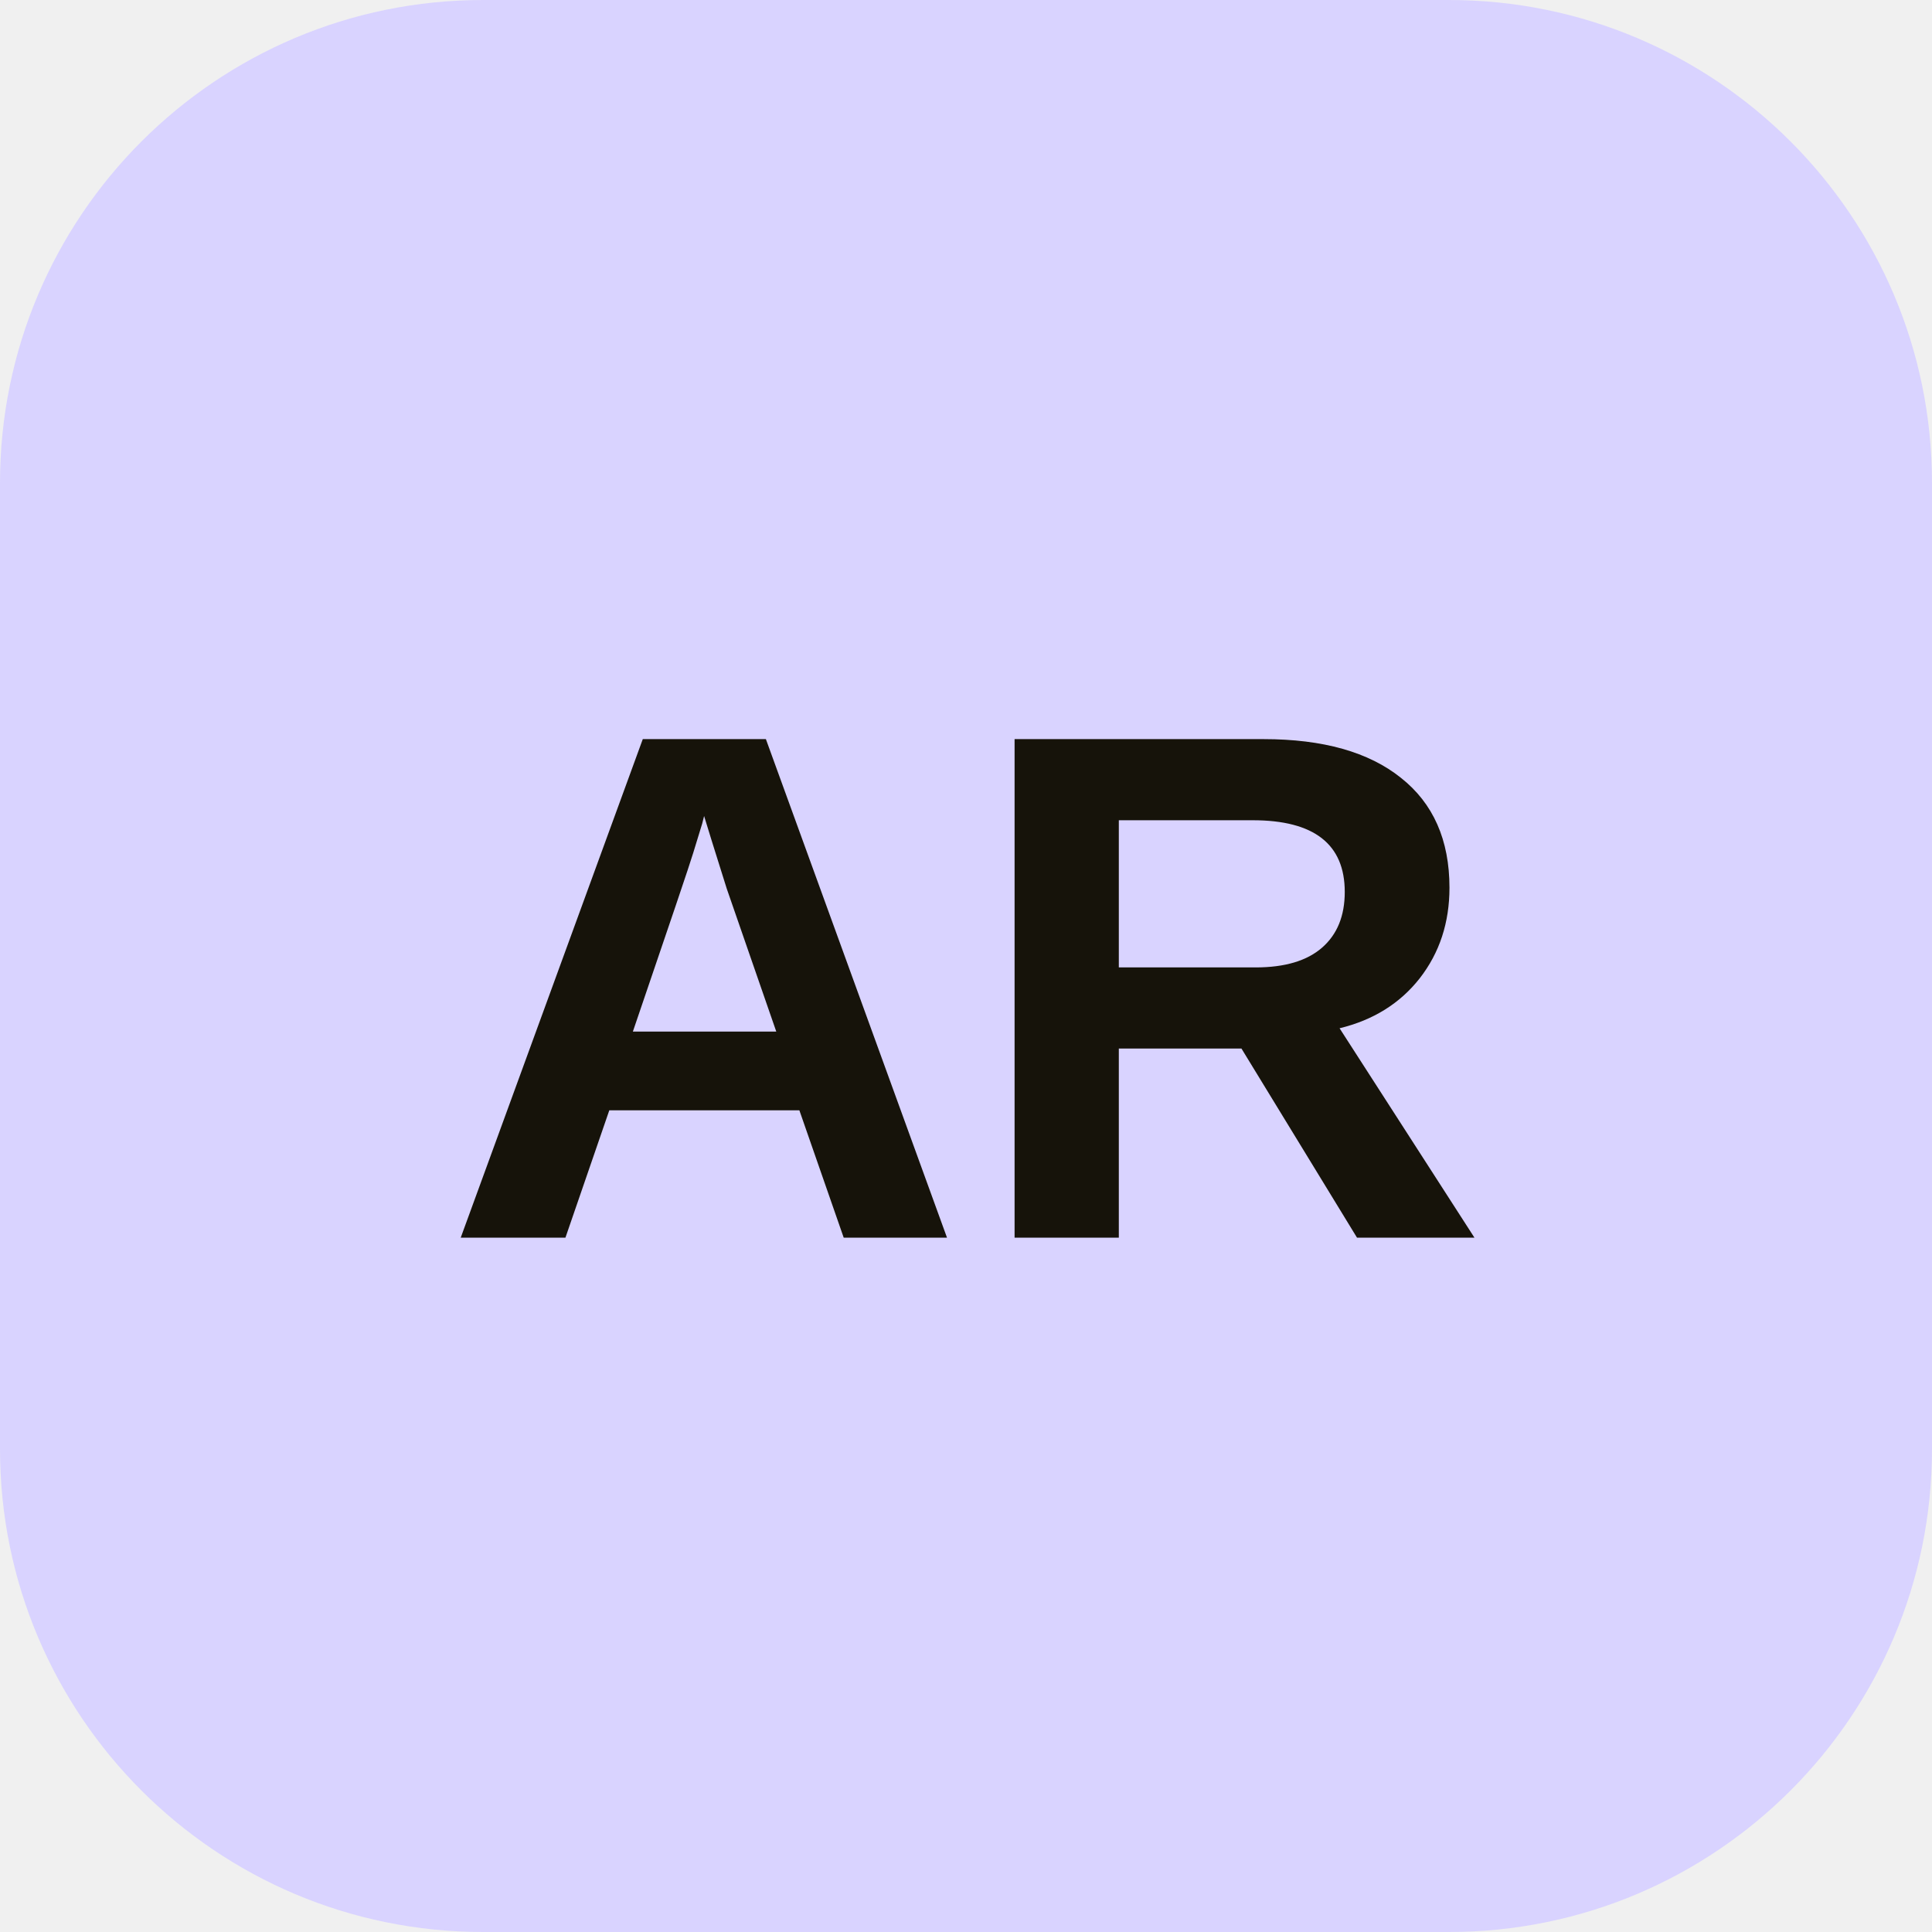
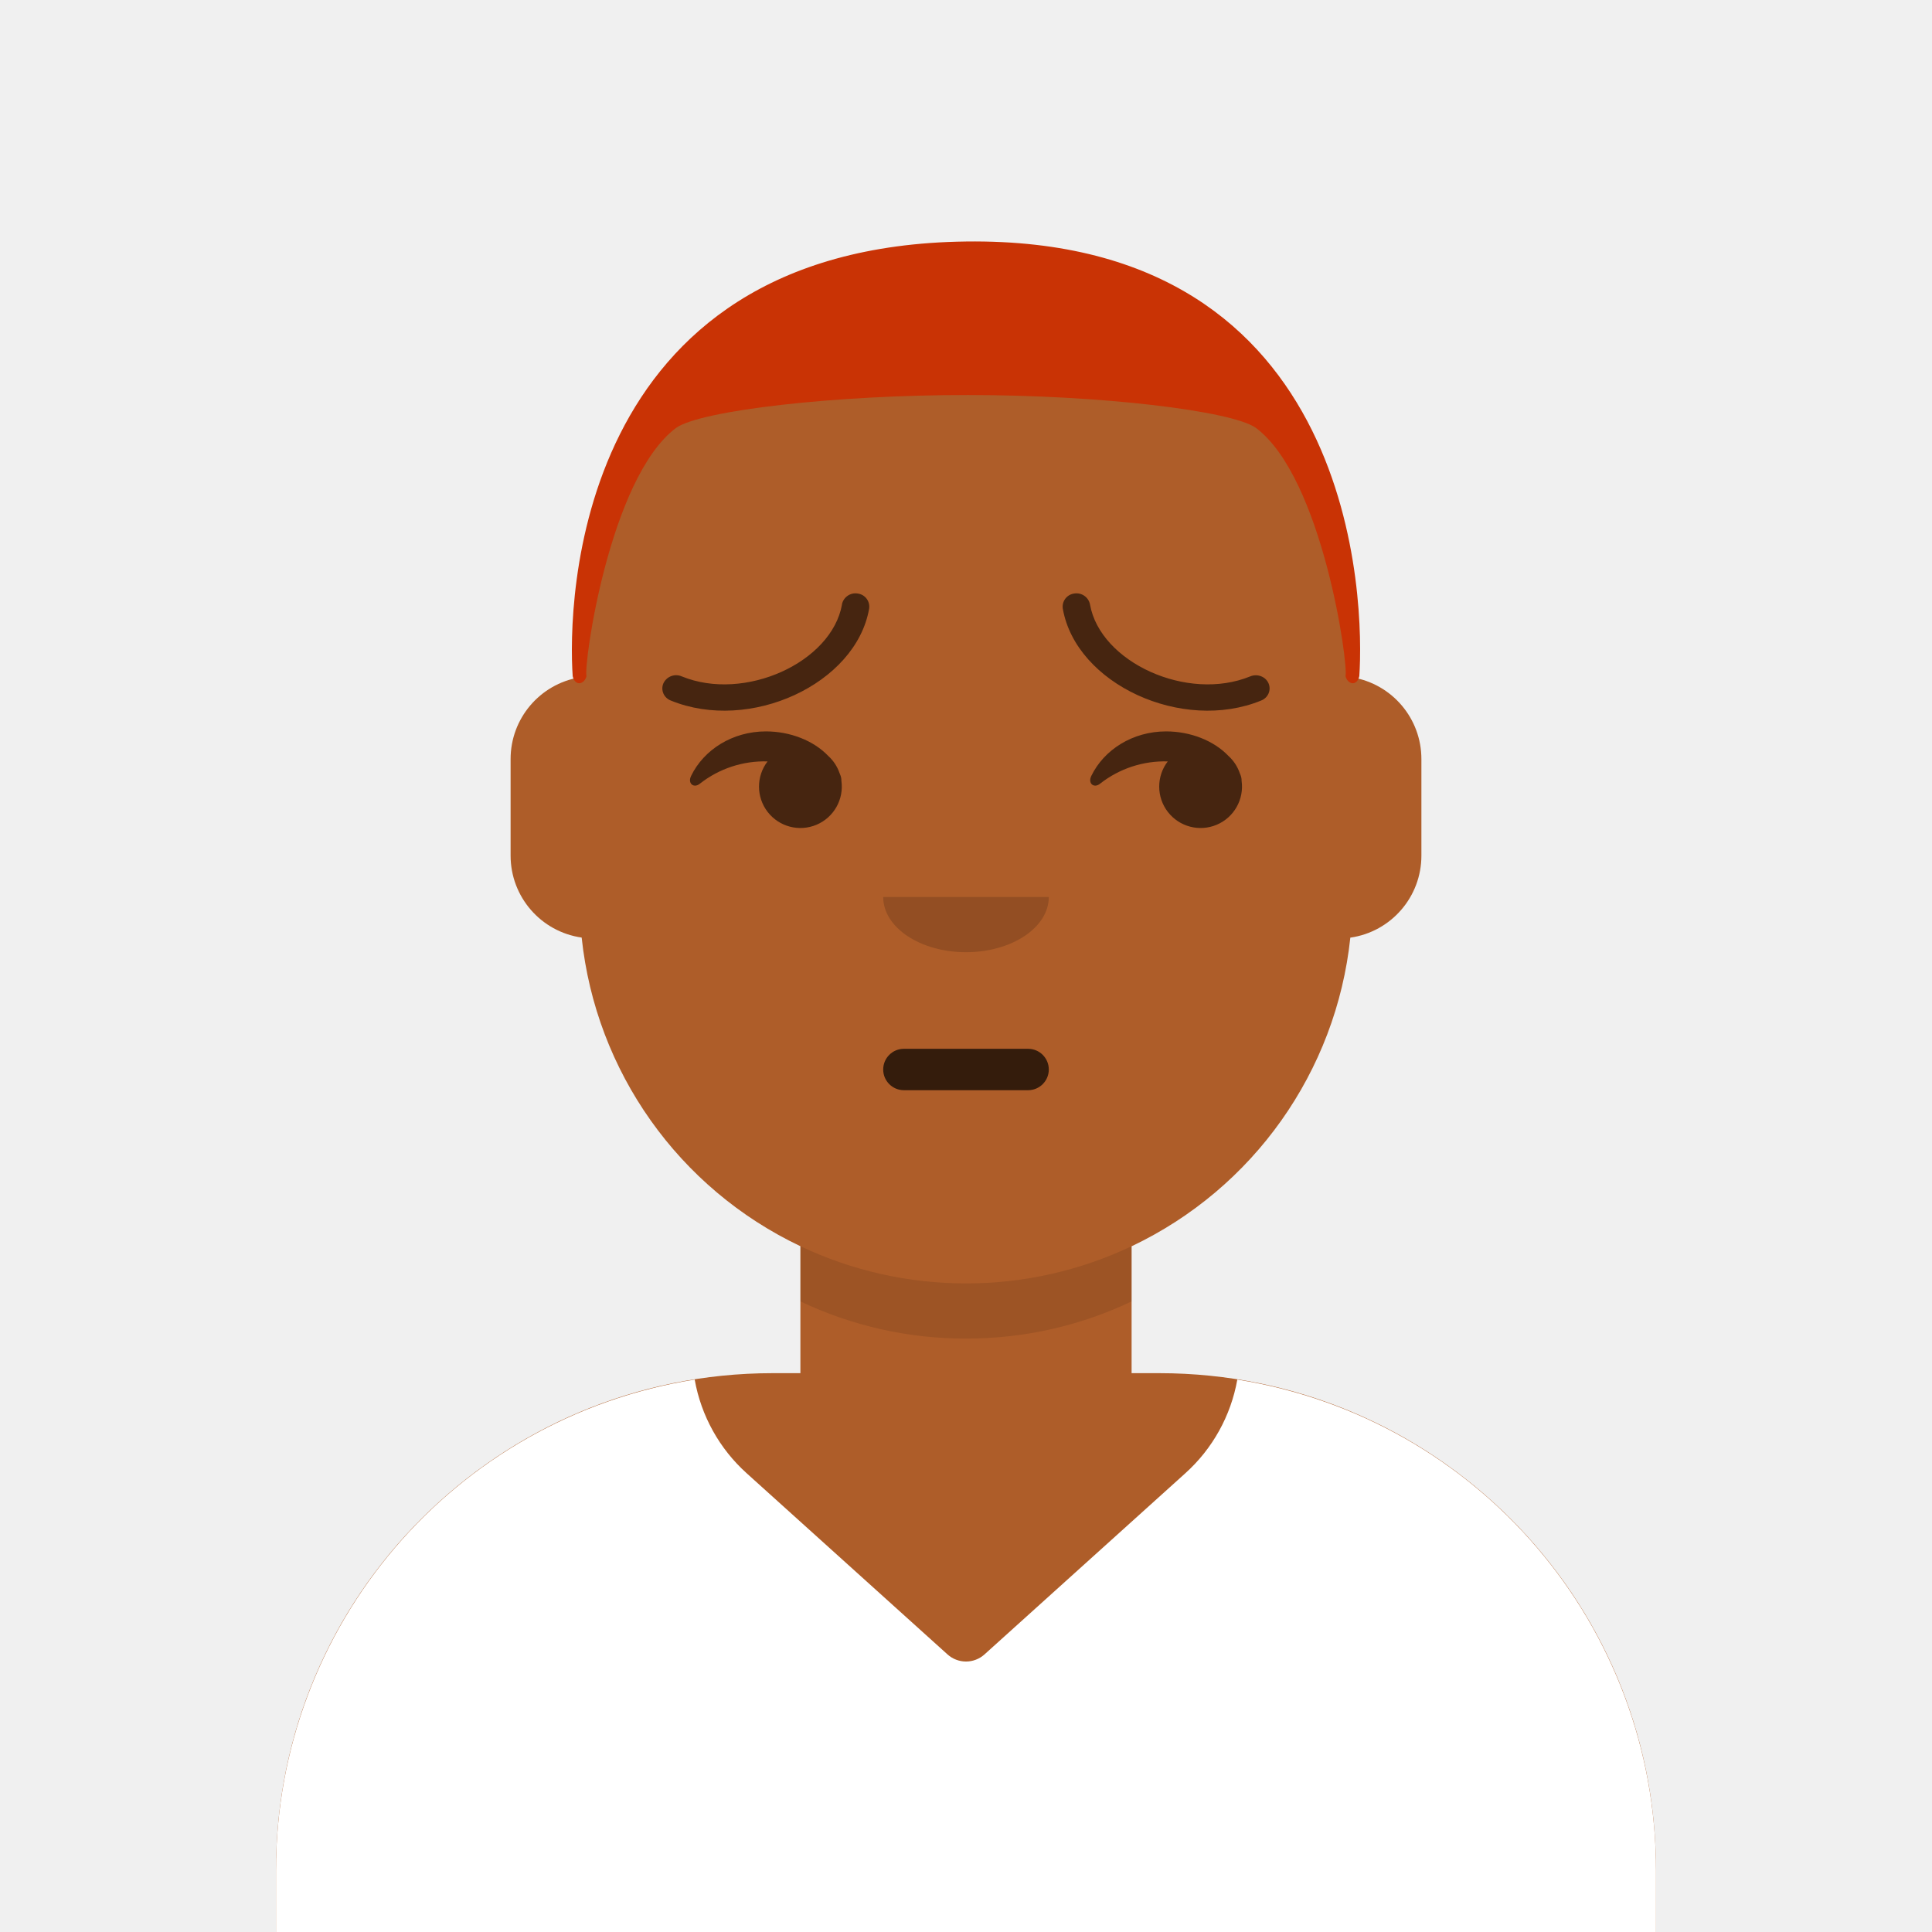
- <svg xmlns="http://www.w3.org/2000/svg" width="64" height="64" viewBox="0 0 64 64">
-   <rect width="64" height="64" rx="16" fill="#D9D3FF" />
-   <text x="32" y="41" font-family="Arial, Helvetica, sans-serif" font-size="24" font-weight="800" fill="#16130A" text-anchor="middle">AR</text>
+ <svg xmlns="http://www.w3.org/2000/svg" viewBox="0 0 280 280" fill="none" shape-rendering="auto">
+   <mask id="viewboxMask">
+     <rect width="280" height="280" rx="0" ry="0" x="0" y="0" fill="#fff" />
+   </mask>
+   <g mask="url(#viewboxMask)">
+     <g transform="translate(8)">
+       <path d="M132 36a56 56 0 0 0-56 56v6.17A12 12 0 0 0 66 110v14a12 12 0 0 0 10.3 11.88 56.04 56.04 0 0 0 31.7 44.73v18.4h-4a72 72 0 0 0-72 72v9h200v-9a72 72 0 0 0-72-72h-4v-18.39a56.04 56.04 0 0 0 31.7-44.73A12 12 0 0 0 198 124v-14a12 12 0 0 0-10-11.83V92a56 56 0 0 0-56-56Z" fill="#ae5d29" />
+       <path d="M108 180.61v8a55.79 55.79 0 0 0 24 5.39c8.59 0 16.73-1.93 24-5.39v-8a55.79 55.79 0 0 1-24 5.39 55.79 55.79 0 0 1-24-5.39Z" fill="#000" fill-opacity=".1" />
+       <g transform="translate(0 170)">
+         <path d="M92.68 29.94A72.02 72.02 0 0 0 32 101.05V110h200v-8.95a72.02 72.02 0 0 0-60.68-71.11 23.87 23.87 0 0 1-7.56 13.6l-29.08 26.23a4 4 0 0 1-5.36 0l-29.08-26.23a23.87 23.87 0 0 1-7.56-13.6Z" fill="#ffffff" />
+       </g>
+       <g transform="translate(78 134)">
+         <rect x="42" y="18" width="24" height="6" rx="3" fill="#000" fill-opacity=".7" />
+       </g>
+       <g transform="translate(104 122)">
+         <path fill-rule="evenodd" clip-rule="evenodd" d="M16 8c0 4.42 5.37 8 12 8s12-3.58 12-8" fill="#000" fill-opacity=".16" />
+       </g>
+       <g transform="translate(76 90)">
+         <path d="M27 16c-4.84 0-9 2.65-10.84 6.45-.54 1.1.39 1.85 1.28 1.12a15.13 15.13 0 0 1 9.8-3.22 6 6 0 1 0 10.7 2.8 2 2 0 0 0-.12-.74l-.15-.38a6 6 0 0 0-1.64-2.48C33.9 17.32 30.5 16 27 16ZM85 16c-4.84 0-9 2.65-10.84 6.45-.54 1.1.39 1.85 1.28 1.12a15.13 15.13 0 0 1 9.8-3.22 6 6 0 1 0 10.7 2.8 2 2 0 0 0-.12-.74l-.15-.38a6 6 0 0 0-1.64-2.48C91.9 17.32 88.5 16 85 16Z" fill="#000" fill-opacity=".6" />
+       </g>
+       <g transform="translate(76 82)">
+         <path d="M38.03 5.6c-1.48 8.38-14.1 14.17-23.24 10.42a2.04 2.04 0 0 0-2.64 1c-.43.97.04 2.1 1.05 2.5 11.45 4.7 26.84-2.37 28.76-13.3a1.92 1.92 0 0 0-1.64-2.2 2 2 0 0 0-2.3 1.57ZM73.97 5.6c1.48 8.38 14.1 14.17 23.24 10.42 1.02-.41 2.2.03 2.63 1 .43.97-.04 2.1-1.05 2.5-11.44 4.7-26.84-2.37-28.76-13.3a1.92 1.92 0 0 1 1.64-2.2 2 2 0 0 1 2.3 1.57Z" fill="#000" fill-opacity=".6" />
+       </g>
+       <g transform="translate(-1)">
+         <path fill-rule="evenodd" clip-rule="evenodd" d="M76 98c.35 1.49 1.67 1.22 2 0-.46-1.55 3.3-28.75 13-36 3.62-2.52 23-4.77 42.31-4.75 19.1 0 38.11 2.26 41.69 4.75 9.7 7.25 13.46 34.45 13 36 .33 1.22 1.65 1.49 2 0 .72-10.3 0-63.73-57-63-57 .73-57.72 52.7-57 63Z" fill="#c93305" />
+       </g>
+       <g transform="translate(49 72)" />
+       <g transform="translate(62 42)" />
+     </g>
+   </g>
</svg>
